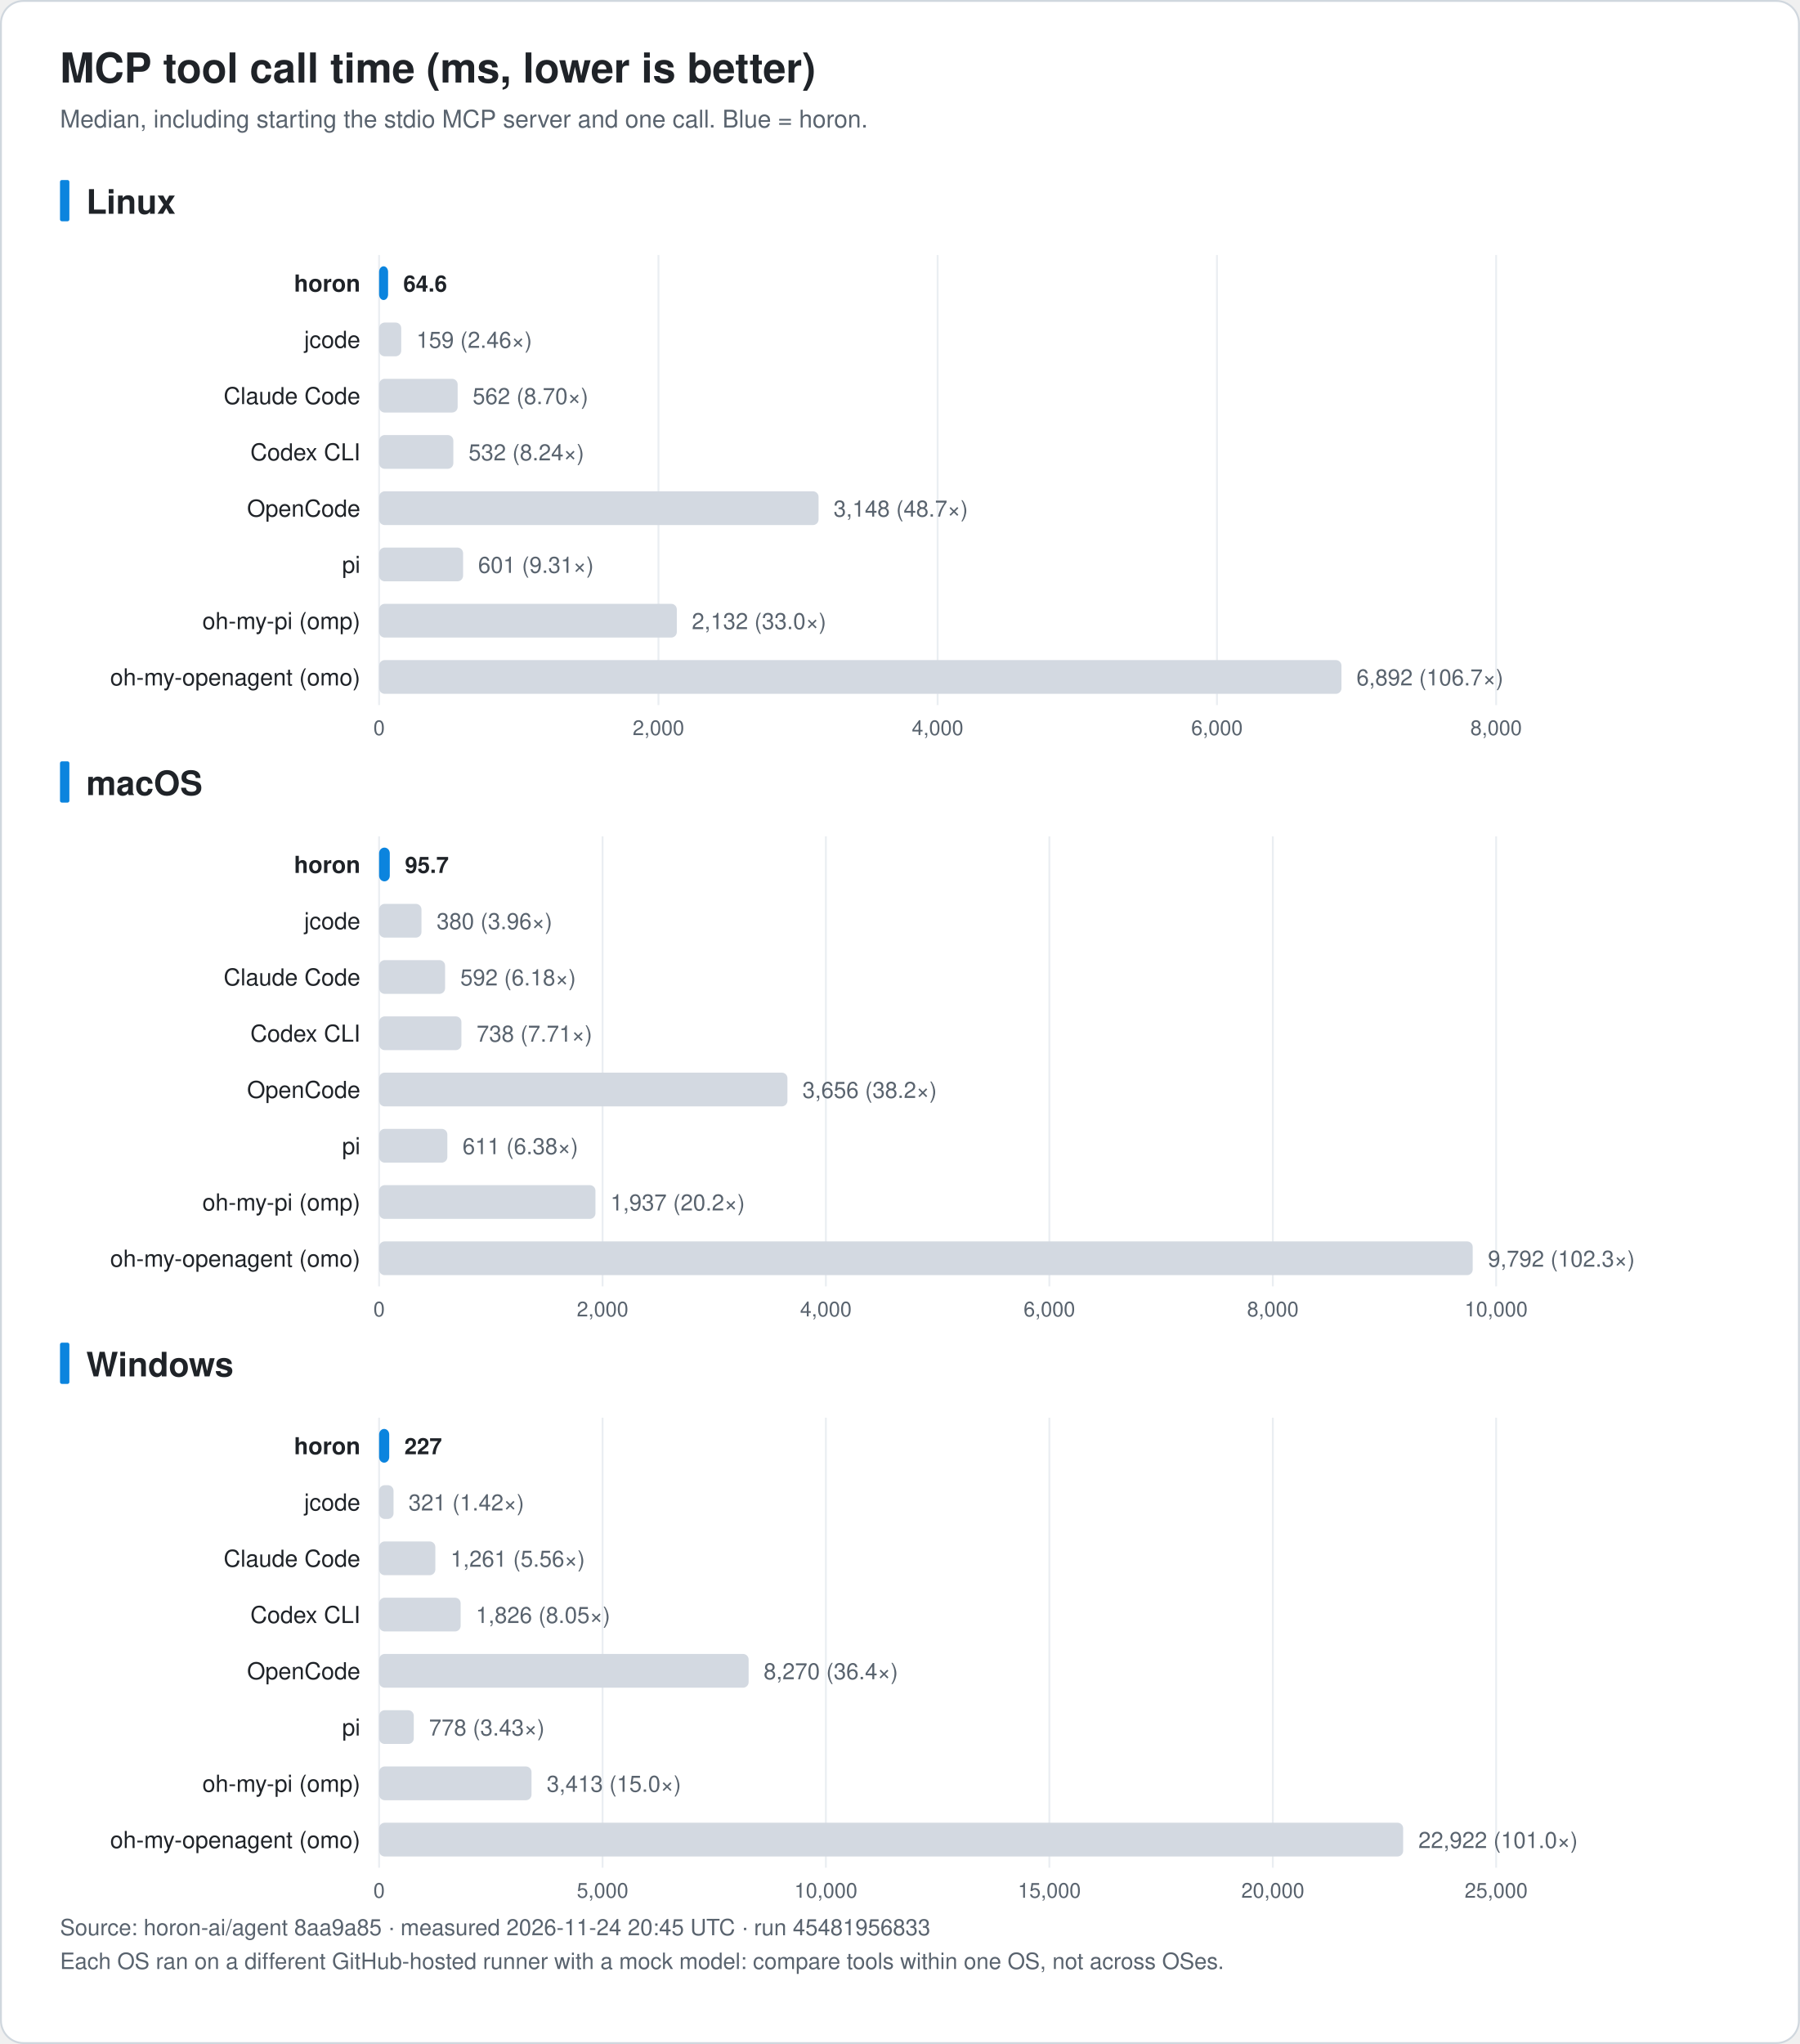
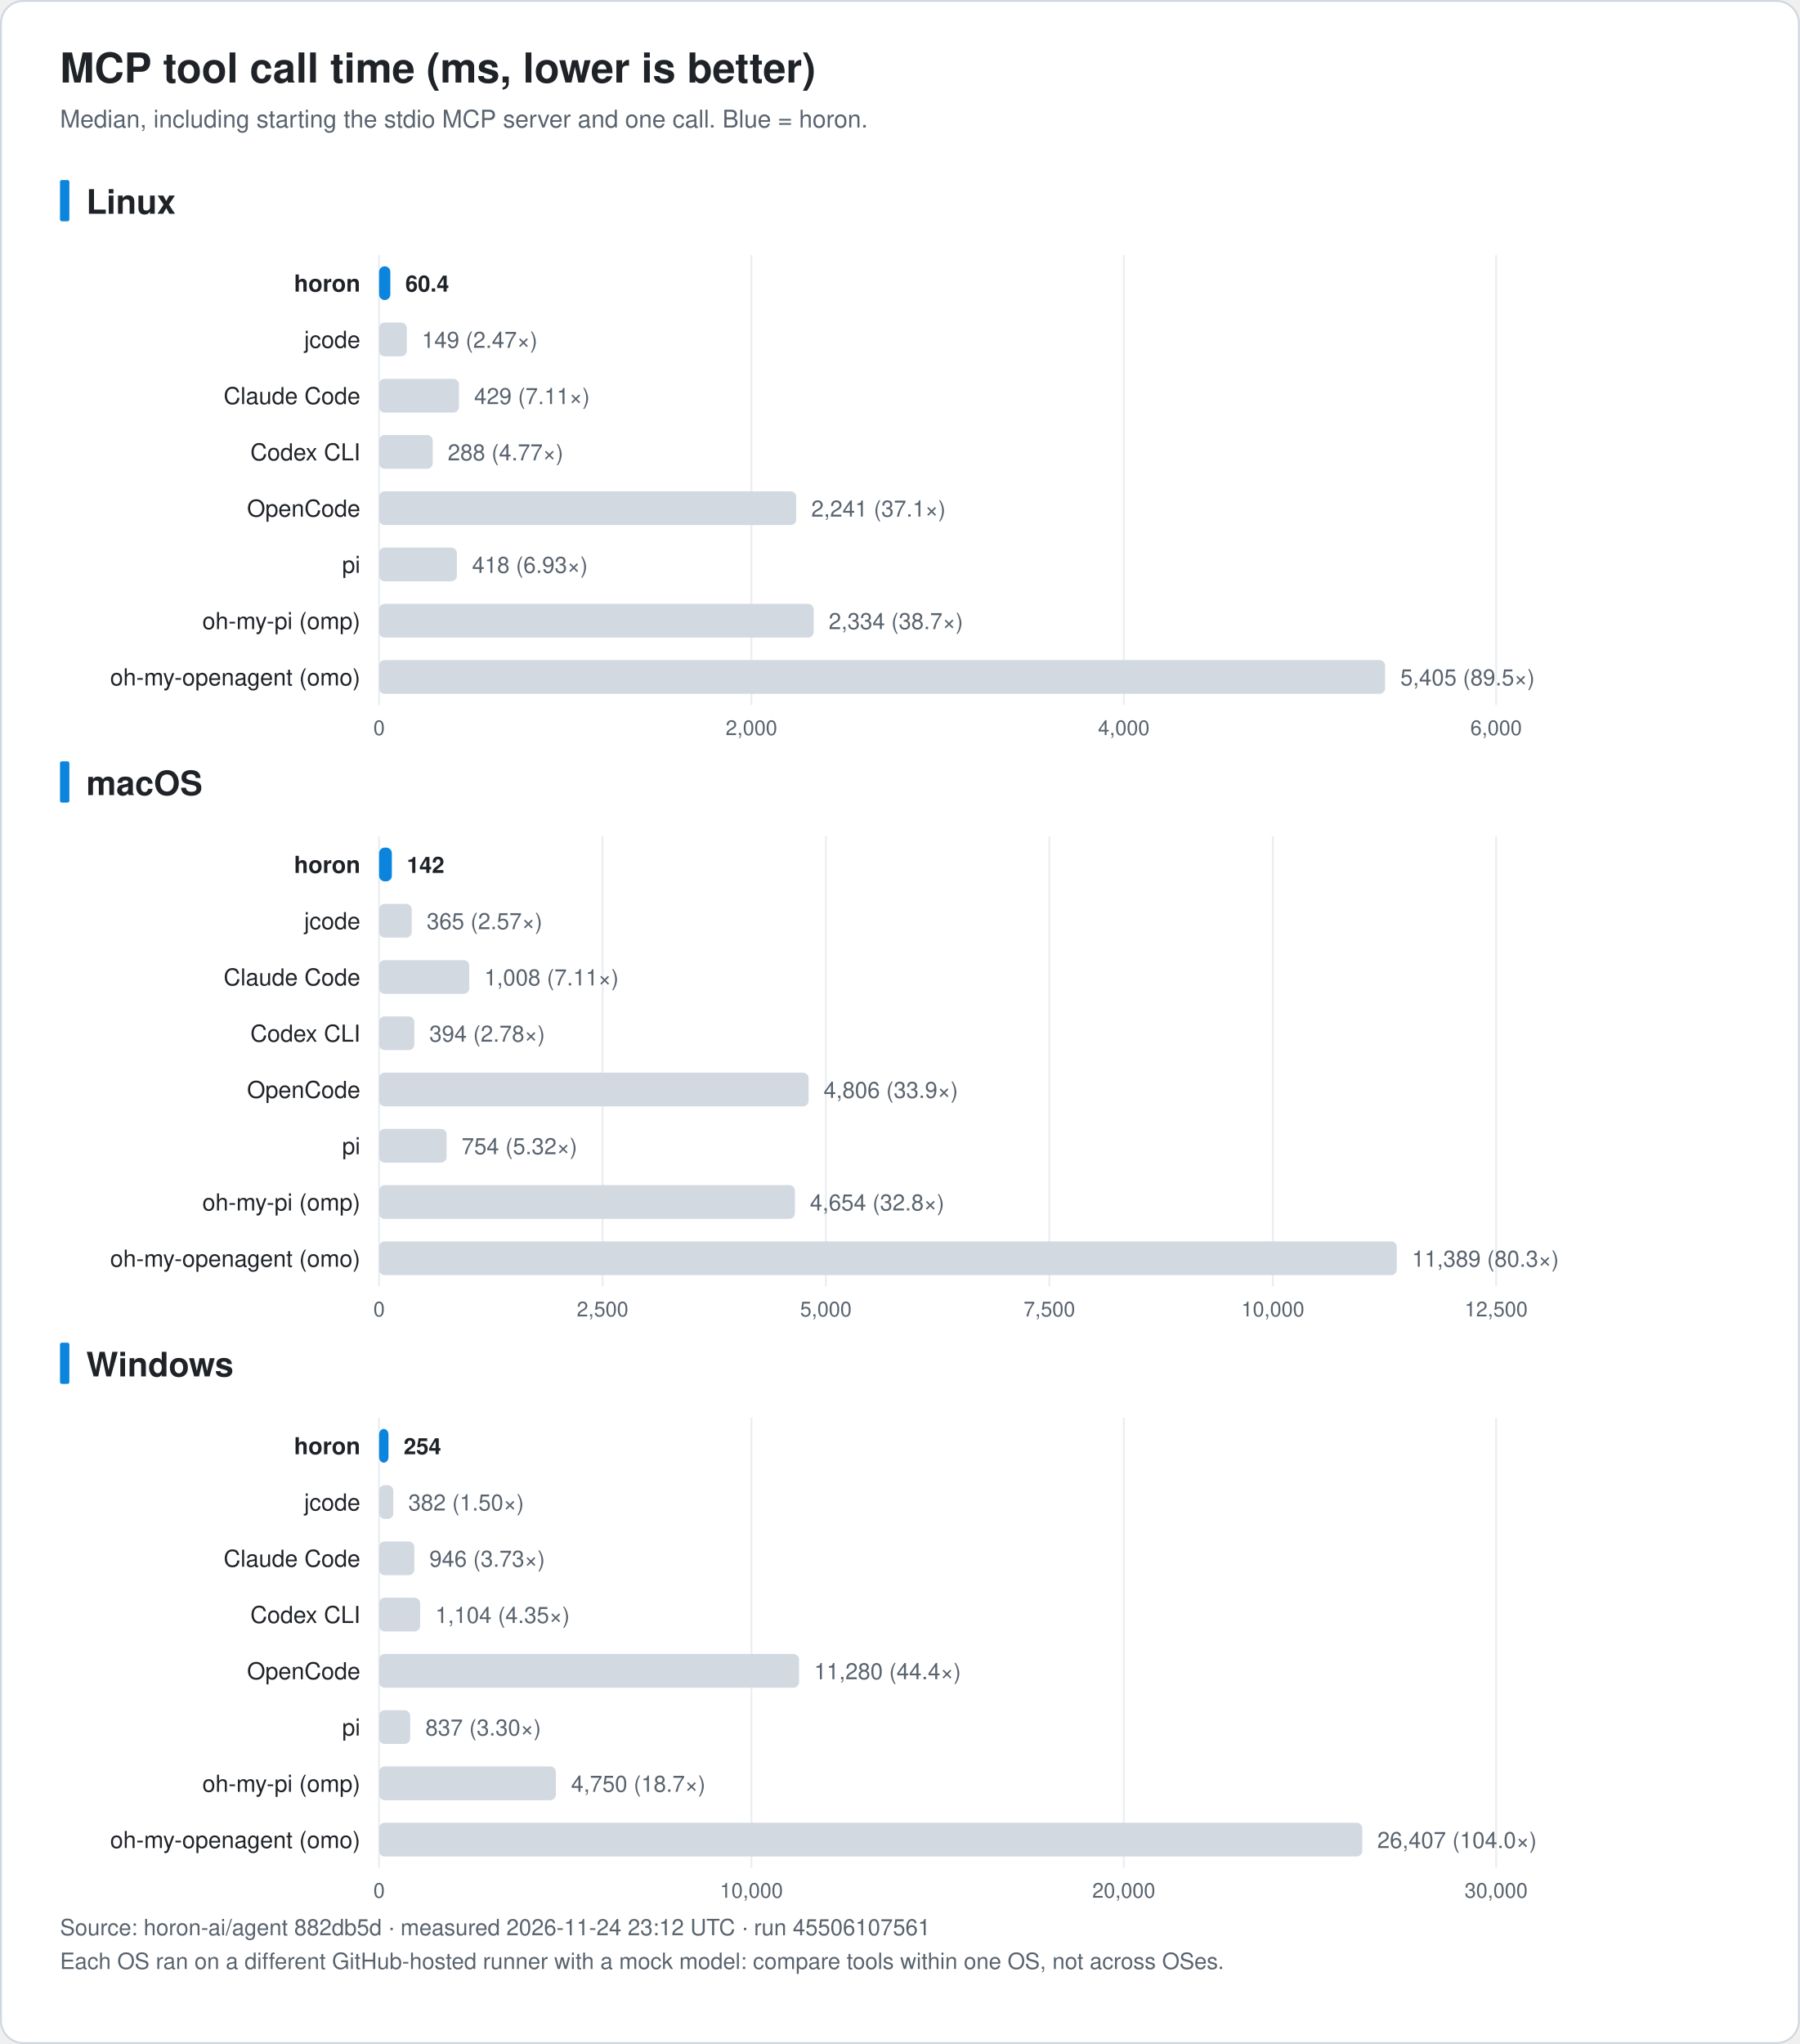
<svg xmlns="http://www.w3.org/2000/svg" width="960" height="1090" viewBox="0 0 960 1090" font-family="-apple-system, BlinkMacSystemFont, 'Segoe UI', 'Noto Sans KR', 'Apple SD Gothic Neo', Helvetica, Arial, sans-serif" role="img">
  <rect x="0.5" y="0.5" width="959" height="1089" rx="12" fill="#ffffff" stroke="#d0d7de" />
  <text x="32.0" y="44.0" font-size="22" fill="#1f2328" text-anchor="start" font-weight="bold">MCP tool call time (ms, lower is better)</text>
  <text x="32.0" y="68.0" font-size="13" fill="#59636e" text-anchor="start" font-weight="normal">Median, including starting the stdio MCP server and one call. Blue = horon.</text>
  <rect x="32" y="96.0" width="5" height="22" rx="1" fill="#0b84de" />
  <text x="46.0" y="114.0" font-size="18" fill="#1f2328" text-anchor="start" font-weight="bold">Linux</text>
  <line x1="202.2" y1="136.0" x2="202.2" y2="376.0" stroke="#eaeef2" />
  <text x="202.2" y="392.0" font-size="11" fill="#59636e" text-anchor="middle" font-weight="normal">0</text>
-   <line x1="351.2" y1="136.0" x2="351.2" y2="376.0" stroke="#eaeef2" />
-   <text x="351.2" y="392.0" font-size="11" fill="#59636e" text-anchor="middle" font-weight="normal">2,000</text>
-   <line x1="500.1" y1="136.0" x2="500.1" y2="376.0" stroke="#eaeef2" />
-   <text x="500.1" y="392.0" font-size="11" fill="#59636e" text-anchor="middle" font-weight="normal">4,000</text>
-   <line x1="649.1" y1="136.0" x2="649.1" y2="376.0" stroke="#eaeef2" />
-   <text x="649.1" y="392.0" font-size="11" fill="#59636e" text-anchor="middle" font-weight="normal">6,000</text>
+   <line x1="400.8" y1="136.0" x2="400.8" y2="376.0" stroke="#eaeef2" />
+   <text x="400.8" y="392.0" font-size="11" fill="#59636e" text-anchor="middle" font-weight="normal">2,000</text>
+   <line x1="599.4" y1="136.0" x2="599.4" y2="376.0" stroke="#eaeef2" />
+   <text x="599.4" y="392.0" font-size="11" fill="#59636e" text-anchor="middle" font-weight="normal">4,000</text>
  <line x1="798.0" y1="136.0" x2="798.0" y2="376.0" stroke="#eaeef2" />
-   <text x="798.0" y="392.0" font-size="11" fill="#59636e" text-anchor="middle" font-weight="normal">8,000</text>
+   <text x="798.0" y="392.0" font-size="11" fill="#59636e" text-anchor="middle" font-weight="normal">6,000</text>
  <text x="192.2" y="155.5" font-size="12.5" fill="#1f2328" text-anchor="end" font-weight="bold">horon</text>
-   <rect x="202.2" y="142.0" width="4.8" height="18" rx="3" fill="#0b84de" />
-   <text x="215.1" y="155.5" font-size="12" fill="#1f2328" text-anchor="start" font-weight="bold">64.6</text>
+   <rect x="202.2" y="142.0" width="6.0" height="18" rx="3" fill="#0b84de" />
+   <text x="216.2" y="155.5" font-size="12" fill="#1f2328" text-anchor="start" font-weight="bold">60.4</text>
  <text x="192.2" y="185.5" font-size="12.5" fill="#1f2328" text-anchor="end" font-weight="normal">jcode</text>
-   <rect x="202.2" y="172.0" width="11.8" height="18" rx="3" fill="#d3d9e1" />
-   <text x="222.1" y="185.5" font-size="12" fill="#59636e" text-anchor="start" font-weight="normal">159 (2.46×)</text>
+   <rect x="202.2" y="172.0" width="14.8" height="18" rx="3" fill="#d3d9e1" />
+   <text x="225.0" y="185.5" font-size="12" fill="#59636e" text-anchor="start" font-weight="normal">149 (2.47×)</text>
  <text x="192.2" y="215.5" font-size="12.5" fill="#1f2328" text-anchor="end" font-weight="normal">Claude Code</text>
-   <rect x="202.2" y="202.0" width="41.9" height="18" rx="3" fill="#d3d9e1" />
-   <text x="252.1" y="215.5" font-size="12" fill="#59636e" text-anchor="start" font-weight="normal">562 (8.70×)</text>
+   <rect x="202.2" y="202.0" width="42.6" height="18" rx="3" fill="#d3d9e1" />
+   <text x="252.9" y="215.5" font-size="12" fill="#59636e" text-anchor="start" font-weight="normal">429 (7.11×)</text>
  <text x="192.2" y="245.5" font-size="12.5" fill="#1f2328" text-anchor="end" font-weight="normal">Codex CLI</text>
-   <rect x="202.2" y="232.0" width="39.6" height="18" rx="3" fill="#d3d9e1" />
-   <text x="249.9" y="245.5" font-size="12" fill="#59636e" text-anchor="start" font-weight="normal">532 (8.24×)</text>
+   <rect x="202.2" y="232.0" width="28.6" height="18" rx="3" fill="#d3d9e1" />
+   <text x="238.8" y="245.5" font-size="12" fill="#59636e" text-anchor="start" font-weight="normal">288 (4.77×)</text>
  <text x="192.2" y="275.5" font-size="12.5" fill="#1f2328" text-anchor="end" font-weight="normal">OpenCode</text>
-   <rect x="202.2" y="262.0" width="234.4" height="18" rx="3" fill="#d3d9e1" />
-   <text x="444.6" y="275.5" font-size="12" fill="#59636e" text-anchor="start" font-weight="normal">3,148 (48.7×)</text>
+   <rect x="202.2" y="262.0" width="222.5" height="18" rx="3" fill="#d3d9e1" />
+   <text x="432.7" y="275.5" font-size="12" fill="#59636e" text-anchor="start" font-weight="normal">2,241 (37.1×)</text>
  <text x="192.2" y="305.5" font-size="12.5" fill="#1f2328" text-anchor="end" font-weight="normal">pi</text>
-   <rect x="202.2" y="292.0" width="44.8" height="18" rx="3" fill="#d3d9e1" />
-   <text x="255.0" y="305.5" font-size="12" fill="#59636e" text-anchor="start" font-weight="normal">601 (9.31×)</text>
+   <rect x="202.2" y="292.0" width="41.5" height="18" rx="3" fill="#d3d9e1" />
+   <text x="251.8" y="305.5" font-size="12" fill="#59636e" text-anchor="start" font-weight="normal">418 (6.93×)</text>
  <text x="192.2" y="335.5" font-size="12.5" fill="#1f2328" text-anchor="end" font-weight="normal">oh-my-pi (omp)</text>
-   <rect x="202.2" y="322.0" width="158.8" height="18" rx="3" fill="#d3d9e1" />
-   <text x="369.0" y="335.5" font-size="12" fill="#59636e" text-anchor="start" font-weight="normal">2,132 (33.0×)</text>
+   <rect x="202.2" y="322.0" width="231.8" height="18" rx="3" fill="#d3d9e1" />
+   <text x="442.0" y="335.5" font-size="12" fill="#59636e" text-anchor="start" font-weight="normal">2,334 (38.7×)</text>
  <text x="192.2" y="365.5" font-size="12.5" fill="#1f2328" text-anchor="end" font-weight="normal">oh-my-openagent (omo)</text>
-   <rect x="202.2" y="352.0" width="513.3" height="18" rx="3" fill="#d3d9e1" />
-   <text x="723.5" y="365.5" font-size="12" fill="#59636e" text-anchor="start" font-weight="normal">6,892 (106.7×)</text>
+   <rect x="202.2" y="352.0" width="536.6" height="18" rx="3" fill="#d3d9e1" />
+   <text x="746.9" y="365.5" font-size="12" fill="#59636e" text-anchor="start" font-weight="normal">5,405 (89.5×)</text>
  <rect x="32" y="406.0" width="5" height="22" rx="1" fill="#0b84de" />
  <text x="46.0" y="424.0" font-size="18" fill="#1f2328" text-anchor="start" font-weight="bold">macOS</text>
  <line x1="202.2" y1="446.0" x2="202.2" y2="686.0" stroke="#eaeef2" />
  <text x="202.2" y="702.0" font-size="11" fill="#59636e" text-anchor="middle" font-weight="normal">0</text>
  <line x1="321.4" y1="446.0" x2="321.4" y2="686.0" stroke="#eaeef2" />
-   <text x="321.4" y="702.0" font-size="11" fill="#59636e" text-anchor="middle" font-weight="normal">2,000</text>
+   <text x="321.4" y="702.0" font-size="11" fill="#59636e" text-anchor="middle" font-weight="normal">2,500</text>
  <line x1="440.5" y1="446.0" x2="440.5" y2="686.0" stroke="#eaeef2" />
-   <text x="440.5" y="702.0" font-size="11" fill="#59636e" text-anchor="middle" font-weight="normal">4,000</text>
+   <text x="440.5" y="702.0" font-size="11" fill="#59636e" text-anchor="middle" font-weight="normal">5,000</text>
  <line x1="559.7" y1="446.0" x2="559.7" y2="686.0" stroke="#eaeef2" />
-   <text x="559.7" y="702.0" font-size="11" fill="#59636e" text-anchor="middle" font-weight="normal">6,000</text>
+   <text x="559.7" y="702.0" font-size="11" fill="#59636e" text-anchor="middle" font-weight="normal">7,500</text>
  <line x1="678.9" y1="446.0" x2="678.9" y2="686.0" stroke="#eaeef2" />
-   <text x="678.9" y="702.0" font-size="11" fill="#59636e" text-anchor="middle" font-weight="normal">8,000</text>
+   <text x="678.9" y="702.0" font-size="11" fill="#59636e" text-anchor="middle" font-weight="normal">10,000</text>
  <line x1="798.0" y1="446.0" x2="798.0" y2="686.0" stroke="#eaeef2" />
-   <text x="798.0" y="702.0" font-size="11" fill="#59636e" text-anchor="middle" font-weight="normal">10,000</text>
+   <text x="798.0" y="702.0" font-size="11" fill="#59636e" text-anchor="middle" font-weight="normal">12,500</text>
  <text x="192.2" y="465.5" font-size="12.5" fill="#1f2328" text-anchor="end" font-weight="bold">horon</text>
-   <rect x="202.2" y="452.0" width="5.7" height="18" rx="3" fill="#0b84de" />
-   <text x="216.0" y="465.5" font-size="12" fill="#1f2328" text-anchor="start" font-weight="bold">95.7</text>
+   <rect x="202.2" y="452.0" width="6.8" height="18" rx="3" fill="#0b84de" />
+   <text x="217.0" y="465.5" font-size="12" fill="#1f2328" text-anchor="start" font-weight="bold">142</text>
  <text x="192.2" y="495.5" font-size="12.5" fill="#1f2328" text-anchor="end" font-weight="normal">jcode</text>
-   <rect x="202.2" y="482.0" width="22.6" height="18" rx="3" fill="#d3d9e1" />
-   <text x="232.9" y="495.5" font-size="12" fill="#59636e" text-anchor="start" font-weight="normal">380 (3.96×)</text>
+   <rect x="202.2" y="482.0" width="17.4" height="18" rx="3" fill="#d3d9e1" />
+   <text x="227.6" y="495.5" font-size="12" fill="#59636e" text-anchor="start" font-weight="normal">365 (2.57×)</text>
  <text x="192.2" y="525.5" font-size="12.5" fill="#1f2328" text-anchor="end" font-weight="normal">Claude Code</text>
-   <rect x="202.2" y="512.0" width="35.2" height="18" rx="3" fill="#d3d9e1" />
-   <text x="245.5" y="525.5" font-size="12" fill="#59636e" text-anchor="start" font-weight="normal">592 (6.18×)</text>
+   <rect x="202.2" y="512.0" width="48.1" height="18" rx="3" fill="#d3d9e1" />
+   <text x="258.3" y="525.5" font-size="12" fill="#59636e" text-anchor="start" font-weight="normal">1,008 (7.11×)</text>
  <text x="192.2" y="555.5" font-size="12.5" fill="#1f2328" text-anchor="end" font-weight="normal">Codex CLI</text>
-   <rect x="202.2" y="542.0" width="43.9" height="18" rx="3" fill="#d3d9e1" />
-   <text x="254.2" y="555.5" font-size="12" fill="#59636e" text-anchor="start" font-weight="normal">738 (7.71×)</text>
+   <rect x="202.2" y="542.0" width="18.8" height="18" rx="3" fill="#d3d9e1" />
+   <text x="229.0" y="555.5" font-size="12" fill="#59636e" text-anchor="start" font-weight="normal">394 (2.78×)</text>
  <text x="192.2" y="585.5" font-size="12.5" fill="#1f2328" text-anchor="end" font-weight="normal">OpenCode</text>
-   <rect x="202.2" y="572.0" width="217.8" height="18" rx="3" fill="#d3d9e1" />
-   <text x="428.0" y="585.5" font-size="12" fill="#59636e" text-anchor="start" font-weight="normal">3,656 (38.2×)</text>
+   <rect x="202.2" y="572.0" width="229.1" height="18" rx="3" fill="#d3d9e1" />
+   <text x="439.3" y="585.5" font-size="12" fill="#59636e" text-anchor="start" font-weight="normal">4,806 (33.9×)</text>
  <text x="192.2" y="615.5" font-size="12.5" fill="#1f2328" text-anchor="end" font-weight="normal">pi</text>
-   <rect x="202.2" y="602.0" width="36.4" height="18" rx="3" fill="#d3d9e1" />
-   <text x="246.7" y="615.5" font-size="12" fill="#59636e" text-anchor="start" font-weight="normal">611 (6.38×)</text>
+   <rect x="202.2" y="602.0" width="36.0" height="18" rx="3" fill="#d3d9e1" />
+   <text x="246.2" y="615.5" font-size="12" fill="#59636e" text-anchor="start" font-weight="normal">754 (5.32×)</text>
  <text x="192.2" y="645.5" font-size="12.5" fill="#1f2328" text-anchor="end" font-weight="normal">oh-my-pi (omp)</text>
-   <rect x="202.2" y="632.0" width="115.4" height="18" rx="3" fill="#d3d9e1" />
-   <text x="325.6" y="645.5" font-size="12" fill="#59636e" text-anchor="start" font-weight="normal">1,937 (20.2×)</text>
+   <rect x="202.2" y="632.0" width="221.8" height="18" rx="3" fill="#d3d9e1" />
+   <text x="432.0" y="645.5" font-size="12" fill="#59636e" text-anchor="start" font-weight="normal">4,654 (32.8×)</text>
  <text x="192.2" y="675.5" font-size="12.5" fill="#1f2328" text-anchor="end" font-weight="normal">oh-my-openagent (omo)</text>
-   <rect x="202.2" y="662.0" width="583.3" height="18" rx="3" fill="#d3d9e1" />
-   <text x="793.6" y="675.5" font-size="12" fill="#59636e" text-anchor="start" font-weight="normal">9,792 (102.3×)</text>
+   <rect x="202.2" y="662.0" width="542.8" height="18" rx="3" fill="#d3d9e1" />
+   <text x="753.1" y="675.5" font-size="12" fill="#59636e" text-anchor="start" font-weight="normal">11,389 (80.3×)</text>
  <rect x="32" y="716.0" width="5" height="22" rx="1" fill="#0b84de" />
  <text x="46.0" y="734.0" font-size="18" fill="#1f2328" text-anchor="start" font-weight="bold">Windows</text>
  <line x1="202.2" y1="756.0" x2="202.2" y2="996.0" stroke="#eaeef2" />
  <text x="202.2" y="1012.0" font-size="11" fill="#59636e" text-anchor="middle" font-weight="normal">0</text>
-   <line x1="321.4" y1="756.0" x2="321.4" y2="996.0" stroke="#eaeef2" />
-   <text x="321.4" y="1012.0" font-size="11" fill="#59636e" text-anchor="middle" font-weight="normal">5,000</text>
-   <line x1="440.5" y1="756.0" x2="440.5" y2="996.0" stroke="#eaeef2" />
-   <text x="440.5" y="1012.0" font-size="11" fill="#59636e" text-anchor="middle" font-weight="normal">10,000</text>
-   <line x1="559.7" y1="756.0" x2="559.7" y2="996.0" stroke="#eaeef2" />
-   <text x="559.7" y="1012.0" font-size="11" fill="#59636e" text-anchor="middle" font-weight="normal">15,000</text>
-   <line x1="678.9" y1="756.0" x2="678.9" y2="996.0" stroke="#eaeef2" />
-   <text x="678.9" y="1012.0" font-size="11" fill="#59636e" text-anchor="middle" font-weight="normal">20,000</text>
+   <line x1="400.8" y1="756.0" x2="400.8" y2="996.0" stroke="#eaeef2" />
+   <text x="400.8" y="1012.0" font-size="11" fill="#59636e" text-anchor="middle" font-weight="normal">10,000</text>
+   <line x1="599.4" y1="756.0" x2="599.4" y2="996.0" stroke="#eaeef2" />
+   <text x="599.4" y="1012.0" font-size="11" fill="#59636e" text-anchor="middle" font-weight="normal">20,000</text>
  <line x1="798.0" y1="756.0" x2="798.0" y2="996.0" stroke="#eaeef2" />
-   <text x="798.0" y="1012.0" font-size="11" fill="#59636e" text-anchor="middle" font-weight="normal">25,000</text>
+   <text x="798.0" y="1012.0" font-size="11" fill="#59636e" text-anchor="middle" font-weight="normal">30,000</text>
  <text x="192.2" y="775.5" font-size="12.5" fill="#1f2328" text-anchor="end" font-weight="bold">horon</text>
-   <rect x="202.2" y="762.0" width="5.4" height="18" rx="3" fill="#0b84de" />
-   <text x="215.7" y="775.5" font-size="12" fill="#1f2328" text-anchor="start" font-weight="bold">227</text>
+   <rect x="202.2" y="762.0" width="5.0" height="18" rx="3" fill="#0b84de" />
+   <text x="215.3" y="775.5" font-size="12" fill="#1f2328" text-anchor="start" font-weight="bold">254</text>
  <text x="192.2" y="805.5" font-size="12.5" fill="#1f2328" text-anchor="end" font-weight="normal">jcode</text>
-   <rect x="202.2" y="792.0" width="7.7" height="18" rx="3" fill="#d3d9e1" />
-   <text x="217.9" y="805.5" font-size="12" fill="#59636e" text-anchor="start" font-weight="normal">321 (1.42×)</text>
+   <rect x="202.2" y="792.0" width="7.6" height="18" rx="3" fill="#d3d9e1" />
+   <text x="217.8" y="805.5" font-size="12" fill="#59636e" text-anchor="start" font-weight="normal">382 (1.50×)</text>
  <text x="192.2" y="835.5" font-size="12.5" fill="#1f2328" text-anchor="end" font-weight="normal">Claude Code</text>
-   <rect x="202.2" y="822.0" width="30.0" height="18" rx="3" fill="#d3d9e1" />
-   <text x="240.3" y="835.5" font-size="12" fill="#59636e" text-anchor="start" font-weight="normal">1,261 (5.56×)</text>
+   <rect x="202.2" y="822.0" width="18.8" height="18" rx="3" fill="#d3d9e1" />
+   <text x="229.0" y="835.5" font-size="12" fill="#59636e" text-anchor="start" font-weight="normal">946 (3.73×)</text>
  <text x="192.2" y="865.5" font-size="12.5" fill="#1f2328" text-anchor="end" font-weight="normal">Codex CLI</text>
-   <rect x="202.2" y="852.0" width="43.5" height="18" rx="3" fill="#d3d9e1" />
-   <text x="253.8" y="865.5" font-size="12" fill="#59636e" text-anchor="start" font-weight="normal">1,826 (8.05×)</text>
+   <rect x="202.2" y="852.0" width="21.9" height="18" rx="3" fill="#d3d9e1" />
+   <text x="232.2" y="865.5" font-size="12" fill="#59636e" text-anchor="start" font-weight="normal">1,104 (4.35×)</text>
  <text x="192.2" y="895.5" font-size="12.5" fill="#1f2328" text-anchor="end" font-weight="normal">OpenCode</text>
-   <rect x="202.2" y="882.0" width="197.1" height="18" rx="3" fill="#d3d9e1" />
-   <text x="407.3" y="895.5" font-size="12" fill="#59636e" text-anchor="start" font-weight="normal">8,270 (36.4×)</text>
+   <rect x="202.2" y="882.0" width="224.0" height="18" rx="3" fill="#d3d9e1" />
+   <text x="434.2" y="895.5" font-size="12" fill="#59636e" text-anchor="start" font-weight="normal">11,280 (44.4×)</text>
  <text x="192.2" y="925.5" font-size="12.5" fill="#1f2328" text-anchor="end" font-weight="normal">pi</text>
-   <rect x="202.2" y="912.0" width="18.5" height="18" rx="3" fill="#d3d9e1" />
-   <text x="228.8" y="925.5" font-size="12" fill="#59636e" text-anchor="start" font-weight="normal">778 (3.43×)</text>
+   <rect x="202.2" y="912.0" width="16.6" height="18" rx="3" fill="#d3d9e1" />
+   <text x="226.9" y="925.5" font-size="12" fill="#59636e" text-anchor="start" font-weight="normal">837 (3.30×)</text>
  <text x="192.2" y="955.5" font-size="12.5" fill="#1f2328" text-anchor="end" font-weight="normal">oh-my-pi (omp)</text>
-   <rect x="202.2" y="942.0" width="81.3" height="18" rx="3" fill="#d3d9e1" />
-   <text x="291.6" y="955.5" font-size="12" fill="#59636e" text-anchor="start" font-weight="normal">3,413 (15.0×)</text>
+   <rect x="202.2" y="942.0" width="94.3" height="18" rx="3" fill="#d3d9e1" />
+   <text x="304.6" y="955.5" font-size="12" fill="#59636e" text-anchor="start" font-weight="normal">4,750 (18.7×)</text>
  <text x="192.2" y="985.5" font-size="12.5" fill="#1f2328" text-anchor="end" font-weight="normal">oh-my-openagent (omo)</text>
-   <rect x="202.2" y="972.0" width="546.2" height="18" rx="3" fill="#d3d9e1" />
-   <text x="756.5" y="985.5" font-size="12" fill="#59636e" text-anchor="start" font-weight="normal">22,922 (101.0×)</text>
-   <text x="32.0" y="1032.0" font-size="12" fill="#59636e" text-anchor="start" font-weight="normal">Source: horon-ai/agent 8aa9a85 · measured 2026-11-24 20:45 UTC · run 45481956833</text>
+   <rect x="202.2" y="972.0" width="524.4" height="18" rx="3" fill="#d3d9e1" />
+   <text x="734.6" y="985.5" font-size="12" fill="#59636e" text-anchor="start" font-weight="normal">26,407 (104.0×)</text>
+   <text x="32.0" y="1032.0" font-size="12" fill="#59636e" text-anchor="start" font-weight="normal">Source: horon-ai/agent 882db5d · measured 2026-11-24 23:12 UTC · run 45506107561</text>
  <text x="32.0" y="1050.0" font-size="12" fill="#59636e" text-anchor="start" font-weight="normal">Each OS ran on a different GitHub-hosted runner with a mock model: compare tools within one OS, not across OSes.</text>
</svg>
